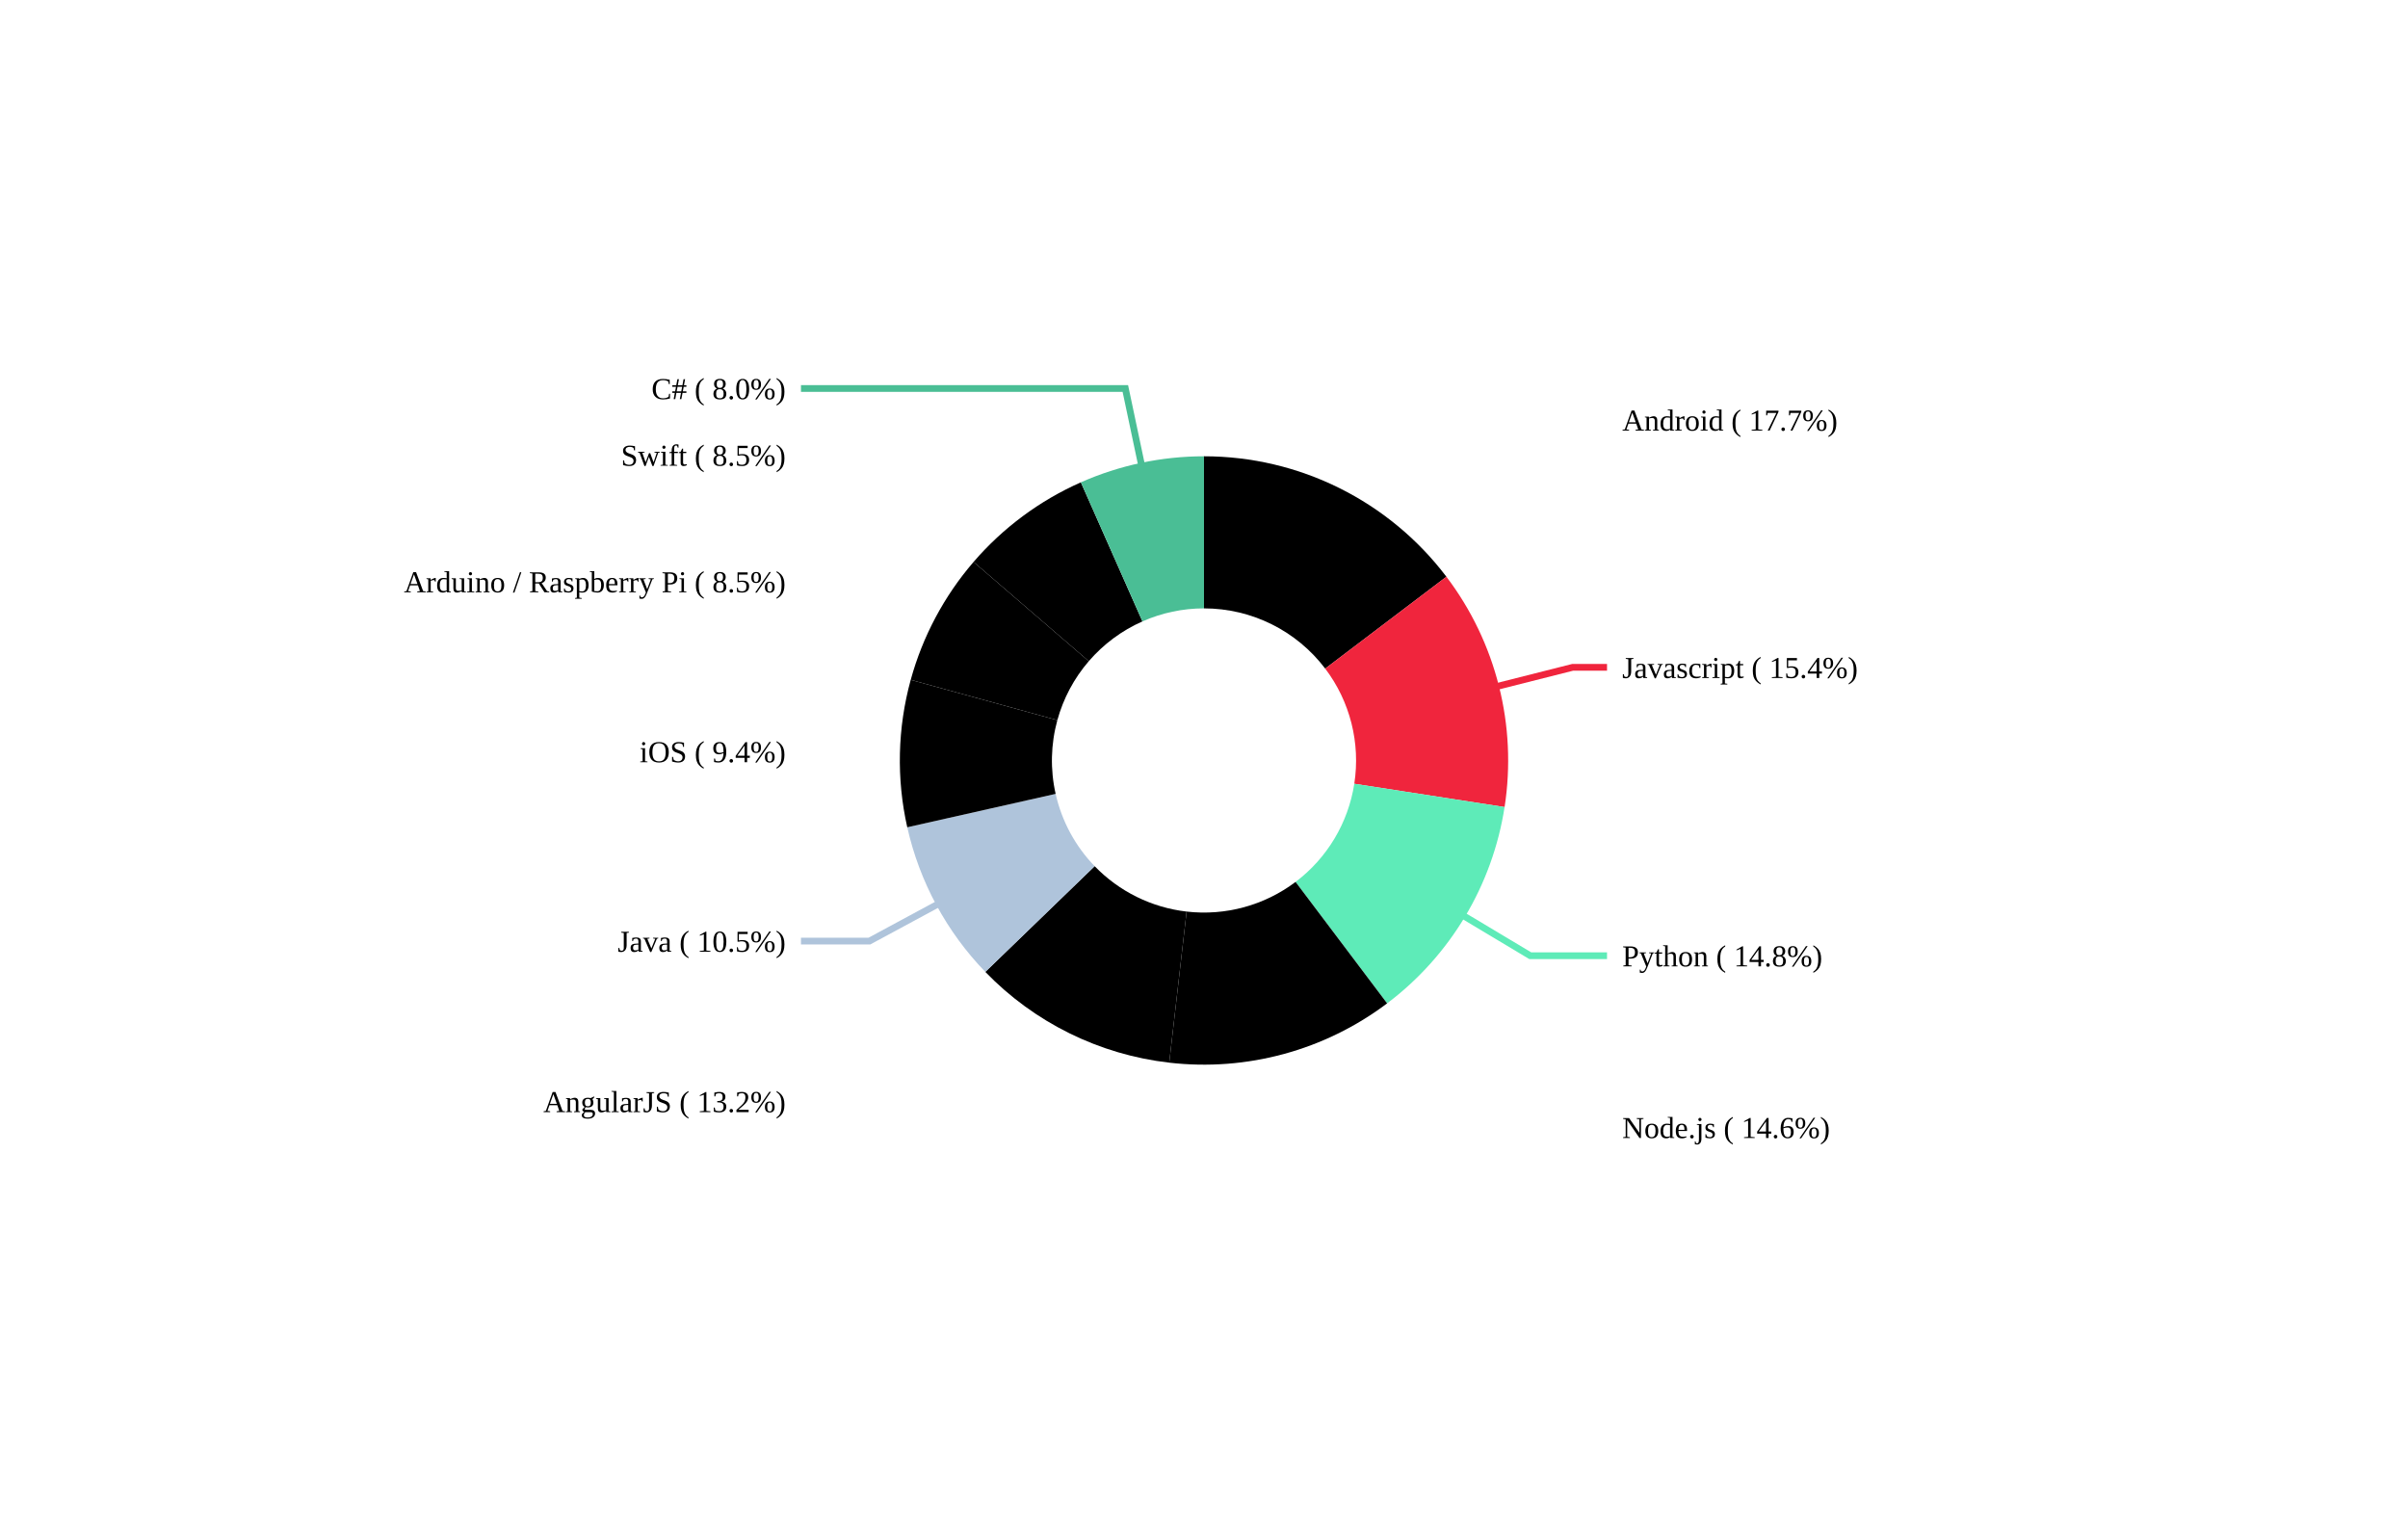
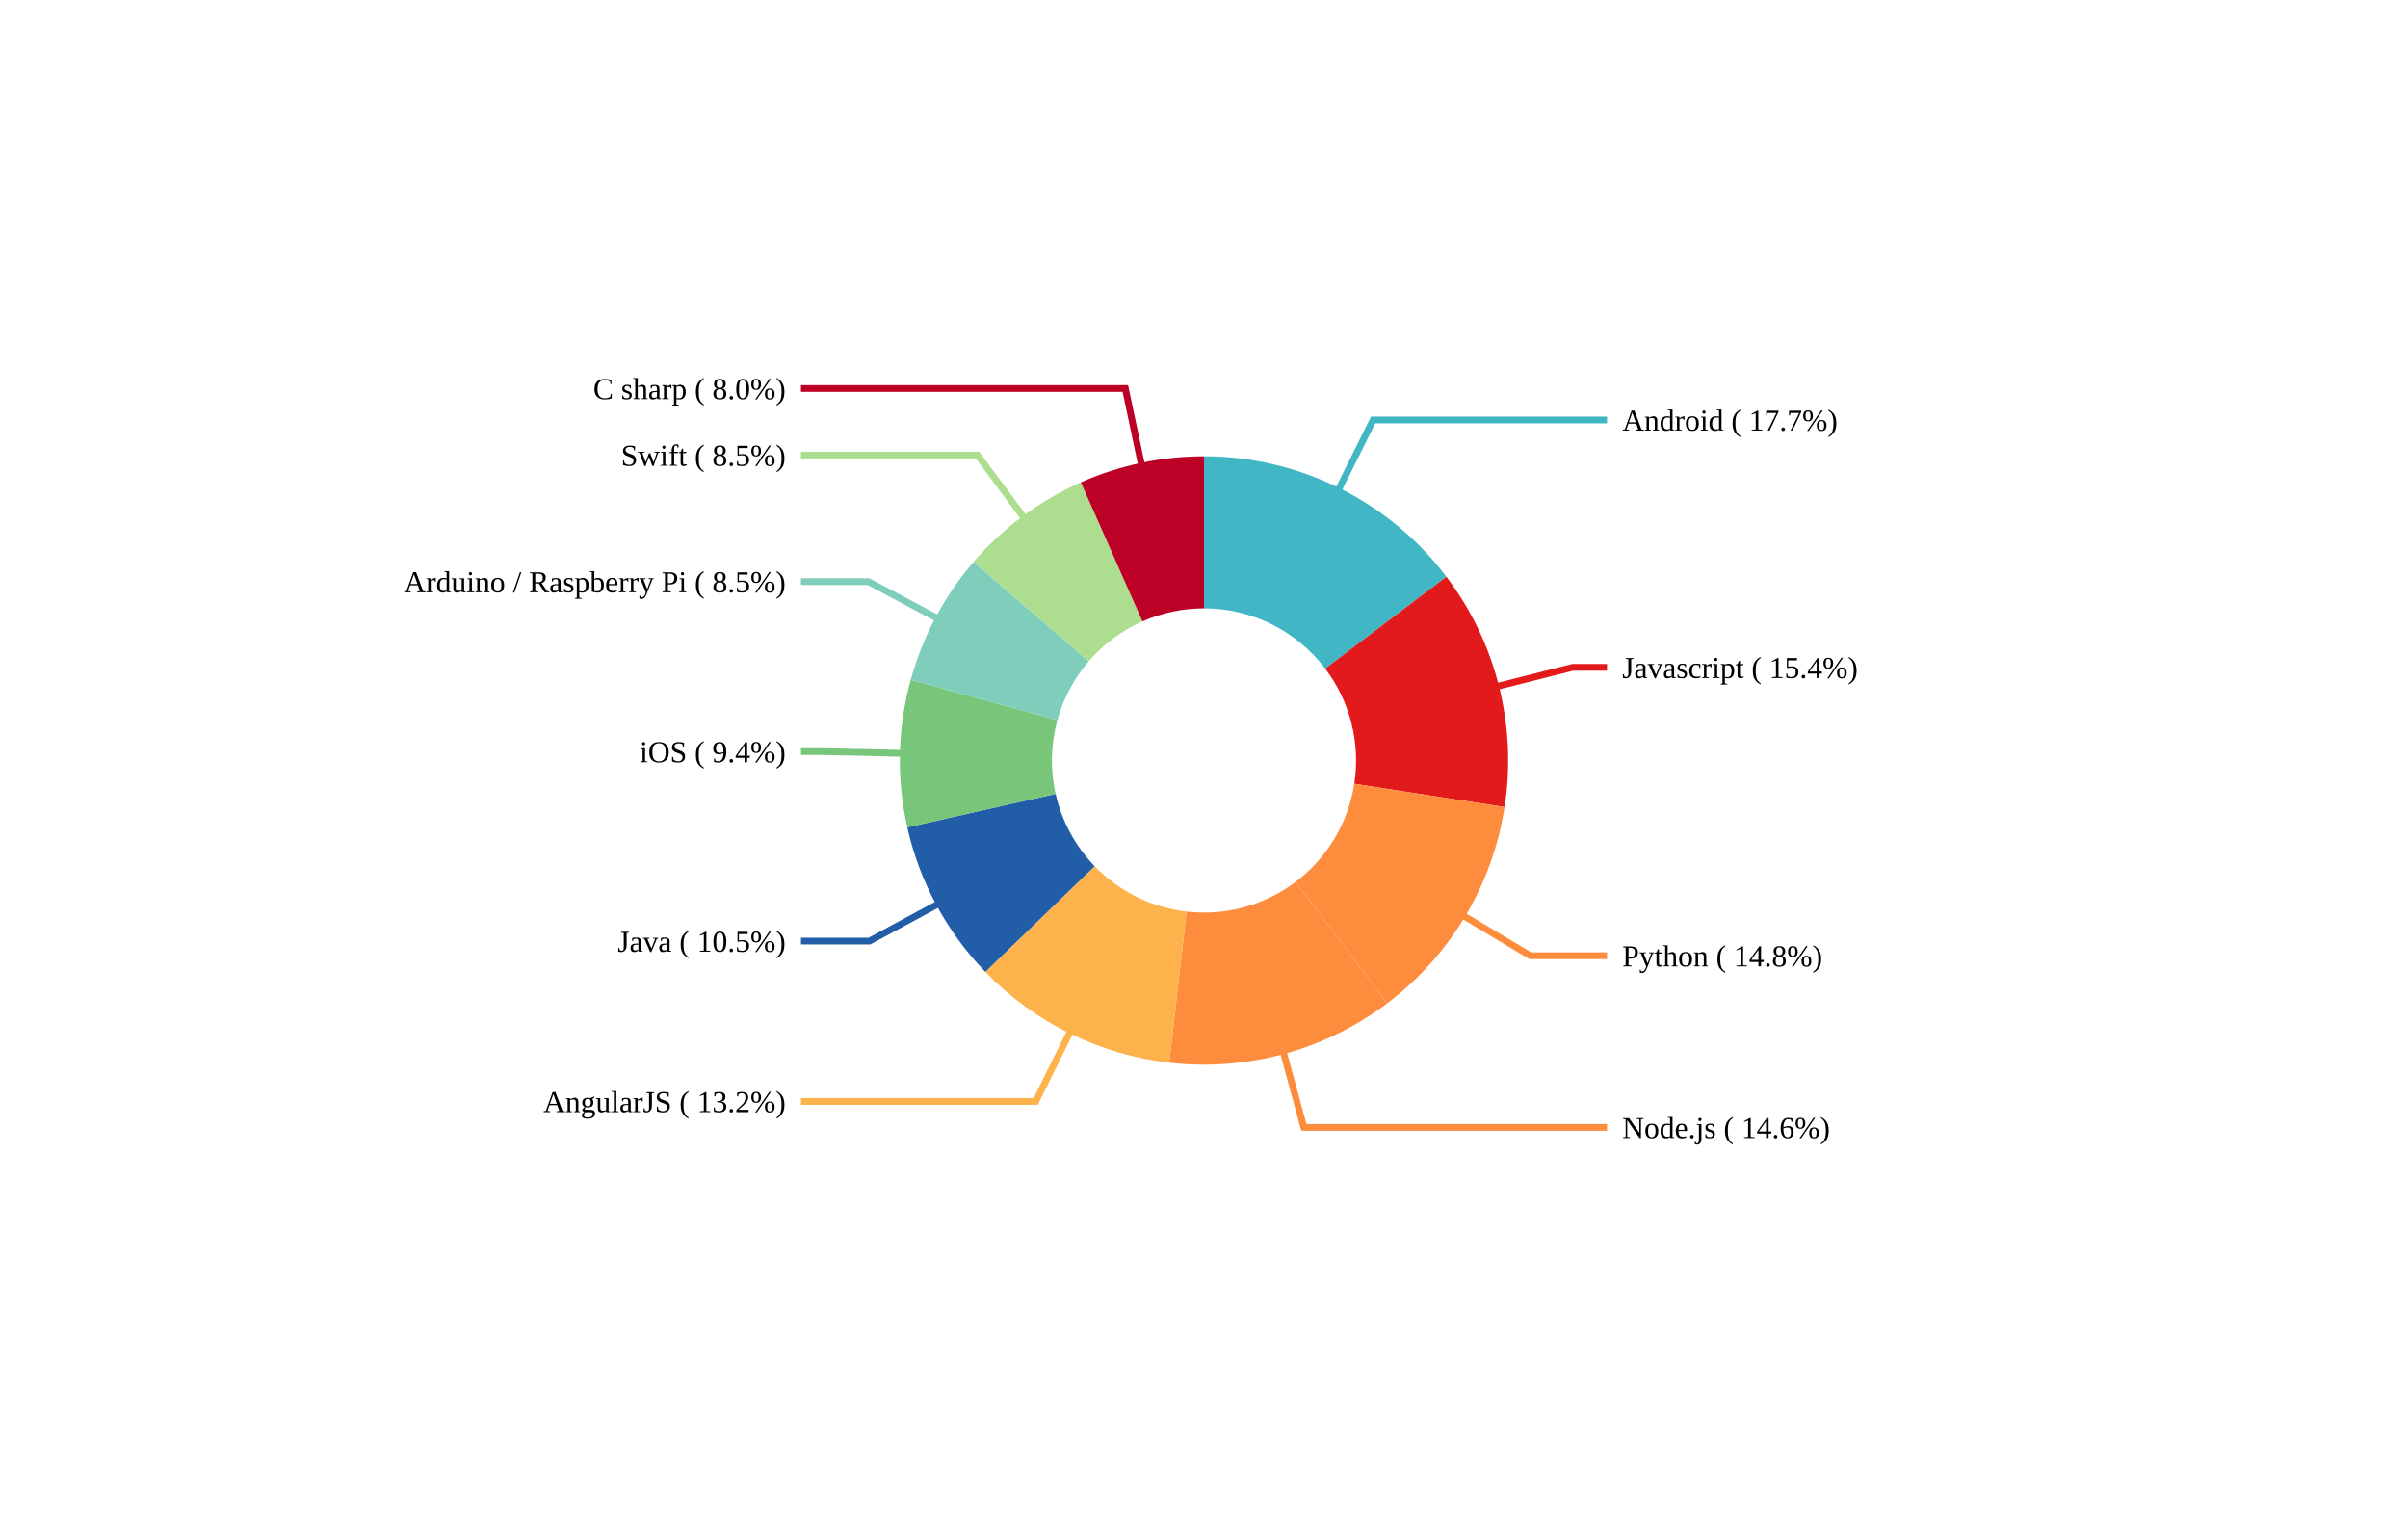
<svg xmlns="http://www.w3.org/2000/svg" width="950" height="600" class="chart" filename="stackoverflow-mostwanted.svg" version="1.1" xlink="http://www.w3.org/1999/xlink">
  <defs>
    <style type="text/css">
html, body  { width: 1000px; height: 100%; margin-top: auto; margin-right: auto; margin-bottom: auto; margin-left: auto; }
- .container { width: 40%; display: inline-block; }
- .eighty { width: 80%; display: inline-block; }
- ul { width: 15%; display: inline-block; }
- li { list-style-type: none; list-style-position: initial; list-style-image: initial; margin-top: -3em; margin-right: -1em; margin-bottom: 0px; margin-left: 0px; font-size: 0.7em; }
- li::before { content: •; font-size: 4em; position: relative; top: 0.3em; }
- .ct-label, body { font-family: serif; color: black; fill: #000000; }
- .ct-line { stroke-width: 0.8pt; }
- .ct-line.Javascript, .ct-line.npm { stroke-width: 2pt; }
.axis path, .axis line { fill: none; stroke: #000000; shape-rendering: crispedges; }
.grid .tick { stroke: #d3d3d3; opacity: 0.7; }
.grid path { stroke-width: 0px; }
- li.Javascript::before { color: rgb(240, 37, 61); }
- li.C::before { color: rgb(38, 107, 133); }
- li.Cplusplus::before { color: rgb(60, 173, 215); }
- li.Java::before { color: rgb(175, 196, 219); }
- li.PHP::before { color: rgb(137, 150, 168); }
- li.XML_Schema::before { color: rgb(245, 117, 66); }
- li.Ruby::before { color: rgb(215, 80, 60); }
- li.Autoconf::before { color: rgb(189, 66, 48); }
- li.Python::before { color: rgb(94, 235, 184); }
- li.Csharp::before { color: rgb(74, 190, 149); }
- li.Assembler::before { color: rgb(221, 183, 0); }
- li.Shell::before { color: rgb(247, 240, 157); }
- li.SQL::before { color: rgb(243, 255, 181); }
- li.Make::before { color: rgb(159, 58, 44); }
- li.Perl::before { color: rgb(27, 39, 53); }
- li.VisualBasicNET::before { color: rgb(67, 174, 136); }
- .slice.Javascript { fill: #f0253d; }
- .slice.C { fill: #266b85; }
- .slice.Cplusplus { fill: #3cadd7; }
- .slice.Java { fill: #afc4db; }
- .slice.PHP { fill: #8996a8; }
- .slice.XML_Schema { fill: #f57542; }
- .slice.Ruby { fill: #d7503c; }
- .slice.Autoconf { fill: #bd4230; }
- .slice.Python { fill: #5eebb8; }
- .slice.Csharp { fill: #4abe95; }
- .slice.Assembler { fill: #ddb700; }
- .slice.Shell { fill: #f7f09d; }
- .slice.SQL { fill: #f3ffb5; }
- .slice.Make { fill: #9f3a2c; }
- .slice.Perl { fill: #1b2735; }
- .slice.VisualBasicNET { fill: #43ae88; }
.line { stroke-width: 2pt; fill: rgba(0, 0, 0, 0.0); }
- .line.Javascript, .line.JavaScript { stroke: #f0253d; }
- .line.C { stroke: #266b85; }
- .line.Cplusplus { stroke: #3cadd7; }
- .line.Java { stroke: #afc4db; }
- .line.PHP { stroke: #8996a8; }
- .line.XML_Schema { stroke: #f57542; }
- .line.Ruby { stroke: #d7503c; }
- .line.Autoconf { stroke: #bd4230; }
- .line.Python { stroke: #5eebb8; }
- .line.Csharp { stroke: #4abe95; }
- .line.Assembler { stroke: #ddb700; }
- .line.Shell { stroke: #f7f09d; }
- .line.SQL { stroke: #f3ffb5; }
- .line.Make { stroke: #9f3a2c; }
- .line.Perl { stroke: #1b2735; }
- .line.VisualBasicNET { stroke: #43ae88; }
- li.Bower::before { color: rgb(176, 37, 61); }
- li.Clojars::before { color: black; }
- li.CPAN::before { color: black; }
- li.CPANsearch::before { color: black; }
- li.CRAN::before { color: black; }
- li.Crates::before { color: black; }
- li.GoDoc::before { color: black; }
- li.Hackage::before { color: black; }
- li.Hex::before { color: black; }
- li.LuaRocks::before { color: black; }
- li.Maven::before { color: rgb(175, 196, 219); }
- li.MELPA::before { color: black; }
- li.npm::before { color: rgb(240, 37, 61); }
- li.nuget::before { color: rgb(74, 190, 149); }
- li.Packagist::before { color: rgb(137, 150, 168); }
- li.Pear::before { color: rgb(137, 150, 184); }
- li.PyPI::before { color: rgb(94, 235, 184); }
- li.Rubygems::before { color: rgb(215, 80, 60); }
- .line.Bower_JS { stroke: #b0253d; }
- .line.Clojars_Closure { stroke: #000000; }
- .line.CPAN { stroke: #000000; }
+ .label.Javascript, .slice.Javascript { fill: #e31a1c; }
+ .line.Javascript { stroke: #e31a1c; }
+ .label.Ruby, .slice.Ruby { fill: #fc4e2a; }
+ .line.Ruby { stroke: #fc4e2a; }
+ .label.Python, .slice.Python { fill: #fd8d3c; }
+ .line.Python { stroke: #fd8d3c; }
+ .label.Csharp, .slice.Csharp { fill: #bd0026; }
+ .line.Csharp { stroke: #bd0026; }
+ .label.PHP, .slice.PHP { fill: #78c679; }
+ .line.PHP { stroke: #78c679; }
+ .label.XML_Schema, .slice.XML_Schema { fill: #41ab5d; }
+ .line.XML_Schema { stroke: #41ab5d; }
+ .label.SQL, .slice.SQL { fill: #238443; }
+ .line.SQL { stroke: #238443; }
+ .label.Perl, .slice.Perl { fill: #006837; }
+ .line.Perl { stroke: #006837; }
+ .label.C, .slice.C { fill: #41b6c4; }
+ .line.C { stroke: #41b6c4; }
+ .label.Cplusplus, .slice.Cplusplus { fill: #1d91c0; }
+ .line.Cplusplus { stroke: #1d91c0; }
+ .label.Java, .slice.Java { fill: #225ea8; }
+ .line.Java { stroke: #225ea8; }
+ .label.VisualBasicNET, .slice.VisualBasicNET { fill: #253494; }
+ .line.VisualBasicNET { stroke: #253494; }
+ .label.Autoconf, .slice.Autoconf { fill: #f768a1; }
+ .line.Autoconf { stroke: #f768a1; }
+ .label.Assembler, .slice.Assembler { fill: #dd3497; }
+ .line.Assembler { stroke: #dd3497; }
+ .label.Shell, .slice.Shell { fill: #ae017e; }
+ .line.Shell { stroke: #ae017e; }
+ .label.Make, .slice.Make { fill: #7a0177; }
+ .line.Make { stroke: #7a0177; }
+ .slice.Swift { fill: #addd8e; }
+ .line.Swift { stroke: #addd8e; }
+ .slice.iOS { fill: #78c679; }
+ .line.iOS { stroke: #78c679; }
+ .slice.Arduino__Raspberry_Pi { fill: #7fcdbb; }
+ .line.Arduino__Raspberry_Pi { stroke: #7fcdbb; }
+ .slice.Android { fill: #41b6c4; }
+ .line.Android { stroke: #41b6c4; }
+ .slice.AngularJS { fill: #feb24c; }
+ .line.AngularJS { stroke: #feb24c; }
+ .slice.Nodejs { fill: #fd8d3c; }
+ .line.Nodejs { stroke: #fd8d3c; }
+ .label.Bower { fill: #bd0026; }
+ .line.Bower { stroke: #bd0026; }
+ .label.npm { fill: #e31a1c; }
+ .line.npm { stroke: #e31a1c; }
+ .label.PyPI { fill: #fd8d3c; }
+ .line.PyPI { stroke: #fd8d3c; }
+ .label.Rubygems { fill: #fc4e2a; }
+ .line.Rubygems { stroke: #fc4e2a; }
+ .label.Clojars { fill: #000000; }
+ .line.Clojars { stroke: #000000; }
+ .label.Hackage { fill: #000000; }
+ .line.Hackage { stroke: #000000; }
+ .label.Hex { fill: #000000; }
+ .line.Hex { stroke: #000000; }
+ .label.LuaRocks { fill: #000000; }
+ .line.LuaRocks { stroke: #000000; }
+ .label.CPAN { fill: #41ab5d; }
+ .line.CPAN { stroke: #41ab5d; }
+ .label.CPAN_search { fill: #000000; }
.line.CPAN_search { stroke: #000000; }
- .line.CRAN_R.io { stroke: #000000; }
- .line.Cratesio_Rust { stroke: #000000; }
- .line.Drupal_php { stroke: #000000; }
- .line.GoDoc_Go { stroke: #000000; }
- .line.Hackage_Haskell { stroke: #000000; }
- .line.Hexpm_ElixirErlang { stroke: #000000; }
- .line.LuaRocks_Lua { stroke: #000000; }
- .line.Maven_Central_Java { stroke: #afc4db; }
- .line.MELPA_Emacs { stroke: #000000; }
- .line.npm_nodejs { stroke: #f0253d; }
- .line.nuget_NET { stroke: #4abe95; }
- .line.Packagist_PHP { stroke: #8996a8; }
- .line.Pear_PHP { stroke: #8996b8; }
- .line.Perl_6_Ecosystem_perl_6 { stroke: #8996b8; }
- .line.PyPI { stroke: #5eebb8; }
- .line.Rubygemsorg { stroke: #d7503c; }
+ .label.CRAN { fill: #000000; }
+ .line.CRAN { stroke: #000000; }
+ .label.Perl { fill: #006837; }
+ .line.Perl { stroke: #006837; }
+ .label.Drupal { fill: #000000; }
+ .line.Drupal { stroke: #000000; }
+ .label.Packagist { fill: #dd3497; }
+ .line.Packagist { stroke: #dd3497; }
+ .label.Pear { fill: #8996b8; }
+ .line.Pear { stroke: #8996b8; }
+ .label.MELPA { fill: #000000; }
+ .line.MELPA { stroke: #000000; }
+ .label.Crates { fill: #000000; }
+ .line.Crates { stroke: #000000; }
+ .label.GoDoc { fill: #41b6c4; }
+ .line.GoDoc { stroke: #41b6c4; }
+ .label.Maven { fill: #225ea8; }
+ .line.Maven { stroke: #225ea8; }
+ .label.nugets { fill: #253494; }
+ .line.nugets { stroke: #253494; }
svg { border-top-width: 2px; border-right-width: 2px; border-bottom-width: 2px; border-left-width: 2px; border-top-style: dotted; border-right-style: dotted; border-bottom-style: dotted; border-left-style: dotted; border-top-color: black; border-right-color: black; border-bottom-color: black; border-left-color: black; }</style>
  </defs>
  <g transform="translate(475,300)">
    <g class="slices">
      <path class="slice Android" d="M7.34788079488412e-15,-120A120,120 0 0,1 95.629,-72.492L47.814,-36.246A60,60 0 0,0 3.67394039744206e-15,-60Z" />
      <path class="slice Javascript" d="M95.629,-72.492A120,120 0 0,1 118.585,18.371L59.293,9.185A60,60 0 0,0 47.814,-36.246Z" />
      <path class="slice Python" d="M118.585,18.371A120,120 0 0,1 72.243,95.817L36.121,47.909A60,60 0 0,0 59.293,9.185Z" />
      <path class="slice Nodejs" d="M72.243,95.817A120,120 0 0,1 -13.724,119.213L-6.862,59.606A60,60 0 0,0 36.121,47.909Z" />
      <path class="slice AngularJS" d="M-13.724,119.213A120,120 0 0,1 -86.277,83.404L-43.139,41.702A60,60 0 0,0 -6.862,59.606Z" />
      <path class="slice Java" d="M-86.277,83.404A120,120 0 0,1 -117.07,26.354L-58.535,13.177A60,60 0 0,0 -43.139,41.702Z" />
      <path class="slice iOS" d="M-117.07,26.354A120,120 0 0,1 -115.706,-31.812L-57.853,-15.906A60,60 0 0,0 -58.535,13.177Z" />
      <path class="slice Arduino__Raspberry_Pi" d="M-115.706,-31.812A120,120 0 0,1 -90.913,-78.325L-45.456,-39.163A60,60 0 0,0 -57.853,-15.906Z" />
      <path class="slice Swift" d="M-90.913,-78.325A120,120 0 0,1 -48.58,-109.727L-24.29,-54.863A60,60 0 0,0 -45.456,-39.163Z" />
      <path class="slice Csharp" d="M-48.58,-109.727A120,120 0 0,1 -1.2862505274866738e-13,-120L-6.431252637433369e-14,-60A60,60 0 0,0 -24.29,-54.863Z" />
    </g>
    <g class="labels">
      <text dy=".35em" transform="translate(165,-134.3359)" style="text-anchor: start; ">Android (                   17.7%)</text>
      <text dy=".35em" transform="translate(165,-36.74307)" style="text-anchor: start; ">Javascript (                15.4%)</text>
      <text dy=".35em" transform="translate(165,77.02113)" style="text-anchor: start; ">Python (                    14.8%)</text>
      <text dy=".35em" transform="translate(165,144.7361)" style="text-anchor: start; ">Node.js (                   14.6%)</text>
      <text dy=".35em" transform="translate(-165,134.5093)" style="text-anchor: end; ">AngularJS (                 13.2%)</text>
      <text dy=".35em" transform="translate(-165,71.24737)" style="text-anchor: end; ">Java (                      10.5%)</text>
      <text dy=".35em" transform="translate(-165,-3.516386)" style="text-anchor: end; ">iOS (                        9.4%)</text>
      <text dy=".35em" transform="translate(-165,-70.5587)" style="text-anchor: end; ">Arduino / Raspberry Pi (     8.5%)</text>
      <text dy=".35em" transform="translate(-165,-120.4739)" style="text-anchor: end; ">Swift (                      8.5%)</text>
-       <text dy=".35em" transform="translate(-165,-146.7546)" style="text-anchor: end; ">C# (                         8.0%)</text>
+       <text dy=".35em" transform="translate(-165,-146.7546)" style="text-anchor: end; ">C sharp (                         8.0%)</text>
    </g>
    <g class="lines">
      <polyline fill="none" class="line Android" points="40.042,-80.602,66.737,-134.336,159,-134.336" />
      <polyline fill="none" class="line Javascript" points="87.258,-22.046,145.43,-36.743,159,-36.743" />
      <polyline fill="none" class="line Python" points="77.229,46.213,128.716,77.021,159,77.021" />
      <polyline fill="none" class="line Nodejs" points="23.633,86.842,39.389,144.736,159,144.736" />
      <polyline fill="none" class="line AngularJS" points="-39.832,80.706,-66.387,134.509,-159,134.509" />
      <polyline fill="none" class="line Java" points="-79.2,42.748,-131.999,71.247,-159,71.247" />
      <polyline fill="none" class="line iOS" points="-89.975,-2.11,-149.959,-3.516,-159,-3.516" />
      <polyline fill="none" class="line Arduino__Raspberry_Pi" points="-79.421,-42.335,-132.369,-70.559,-159,-70.559" />
      <polyline fill="none" class="line Swift" points="-53.619,-72.284,-89.365,-120.474,-159,-120.474" />
      <polyline fill="none" class="line Csharp" points="-18.62,-88.053,-31.034,-146.755,-159,-146.755" />
    </g>
  </g>
</svg>
